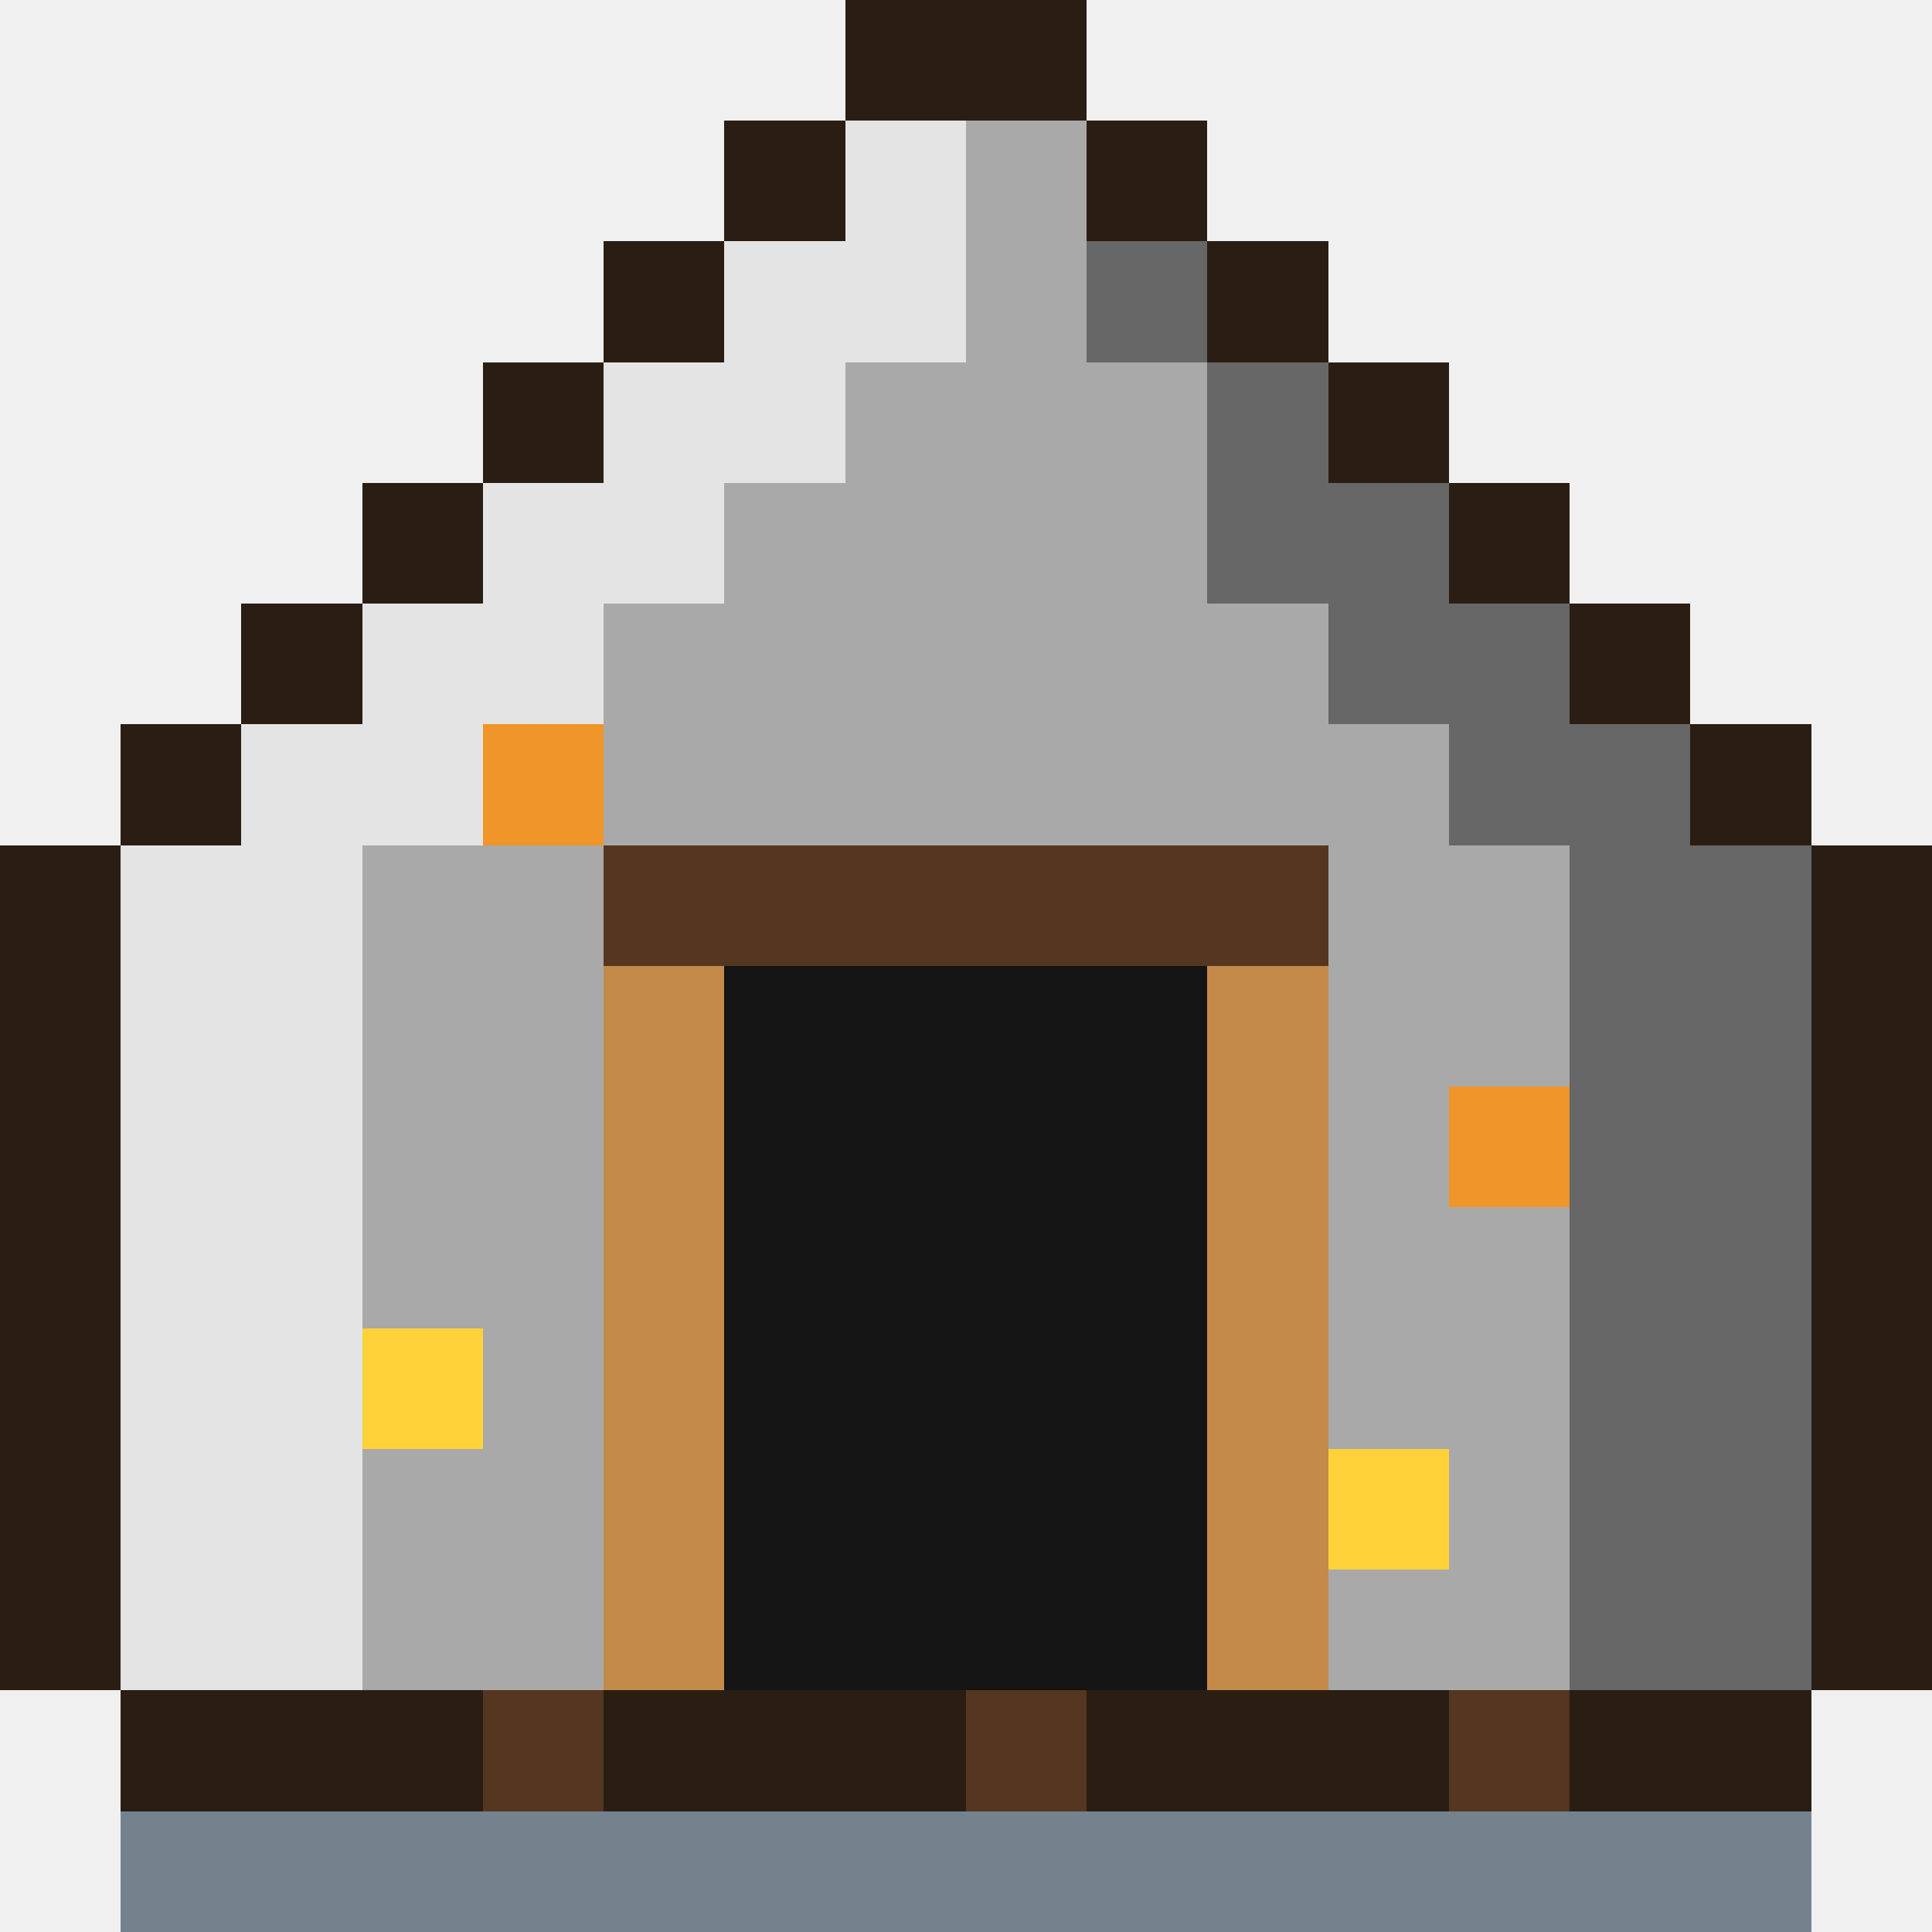
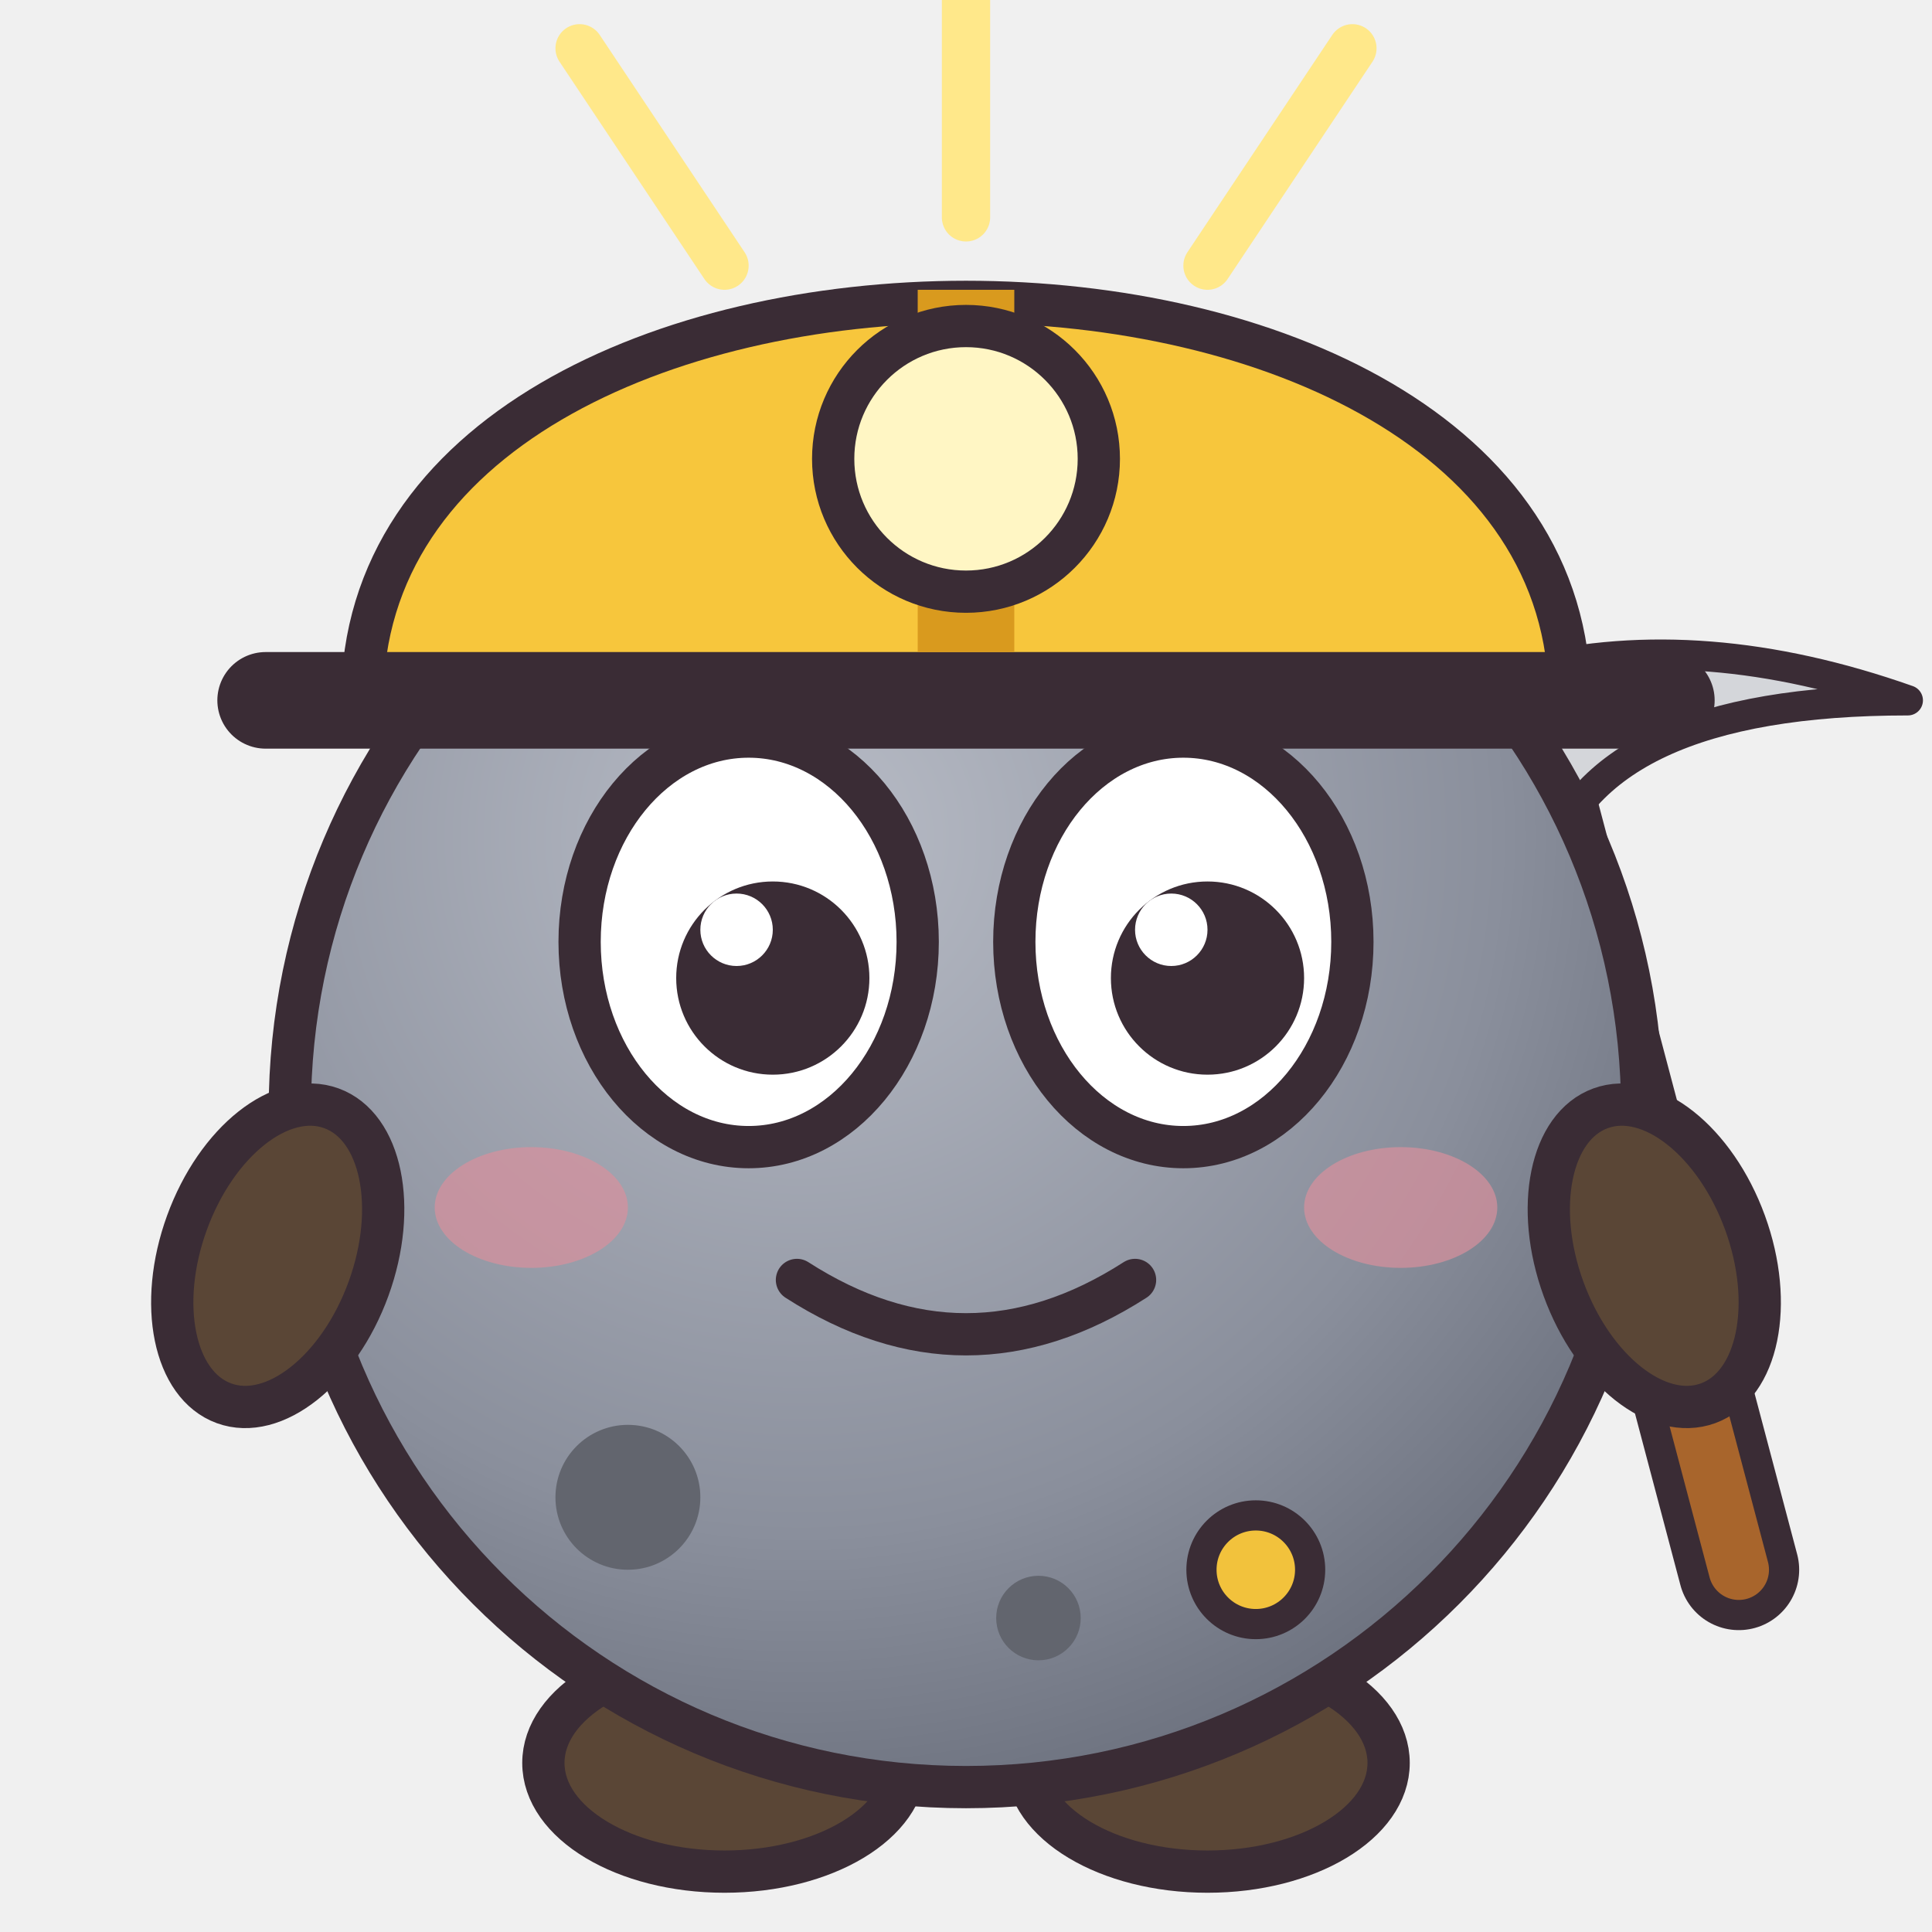
- <svg xmlns="http://www.w3.org/2000/svg" viewBox="0 0 16 16" width="64" height="64" shape-rendering="crispEdges">
-   <rect x="7" y="0" width="2" height="1" fill="#2a1e14" />
-   <rect x="6" y="1" width="1" height="1" fill="#2a1e14" />
-   <rect x="7" y="1" width="1" height="1" fill="#e4e4e4" />
-   <rect x="8" y="1" width="1" height="1" fill="#a9a9a9" />
-   <rect x="9" y="1" width="1" height="1" fill="#2a1e14" />
-   <rect x="5" y="2" width="1" height="1" fill="#2a1e14" />
-   <rect x="6" y="2" width="2" height="1" fill="#e4e4e4" />
-   <rect x="8" y="2" width="1" height="1" fill="#a9a9a9" />
-   <rect x="9" y="2" width="1" height="1" fill="#676767" />
-   <rect x="10" y="2" width="1" height="1" fill="#2a1e14" />
-   <rect x="4" y="3" width="1" height="1" fill="#2a1e14" />
-   <rect x="5" y="3" width="2" height="1" fill="#e4e4e4" />
-   <rect x="7" y="3" width="3" height="1" fill="#a9a9a9" />
-   <rect x="10" y="3" width="1" height="1" fill="#676767" />
-   <rect x="11" y="3" width="1" height="1" fill="#2a1e14" />
-   <rect x="3" y="4" width="1" height="1" fill="#2a1e14" />
-   <rect x="4" y="4" width="2" height="1" fill="#e4e4e4" />
-   <rect x="6" y="4" width="4" height="1" fill="#a9a9a9" />
-   <rect x="10" y="4" width="2" height="1" fill="#676767" />
-   <rect x="12" y="4" width="1" height="1" fill="#2a1e14" />
-   <rect x="2" y="5" width="1" height="1" fill="#2a1e14" />
-   <rect x="3" y="5" width="2" height="1" fill="#e4e4e4" />
-   <rect x="5" y="5" width="6" height="1" fill="#a9a9a9" />
-   <rect x="11" y="5" width="2" height="1" fill="#676767" />
-   <rect x="13" y="5" width="1" height="1" fill="#2a1e14" />
-   <rect x="1" y="6" width="1" height="1" fill="#2a1e14" />
-   <rect x="2" y="6" width="2" height="1" fill="#e4e4e4" />
-   <rect x="4" y="6" width="1" height="1" fill="#f0952a" />
-   <rect x="5" y="6" width="7" height="1" fill="#a9a9a9" />
-   <rect x="12" y="6" width="2" height="1" fill="#676767" />
-   <rect x="14" y="6" width="1" height="1" fill="#2a1e14" />
-   <rect x="0" y="7" width="1" height="1" fill="#2a1e14" />
-   <rect x="1" y="7" width="2" height="1" fill="#e4e4e4" />
-   <rect x="3" y="7" width="2" height="1" fill="#a9a9a9" />
-   <rect x="5" y="7" width="6" height="1" fill="#553620" />
-   <rect x="11" y="7" width="2" height="1" fill="#a9a9a9" />
-   <rect x="13" y="7" width="2" height="1" fill="#676767" />
-   <rect x="15" y="7" width="1" height="1" fill="#2a1e14" />
-   <rect x="0" y="8" width="1" height="1" fill="#2a1e14" />
-   <rect x="1" y="8" width="2" height="1" fill="#e4e4e4" />
-   <rect x="3" y="8" width="2" height="1" fill="#a9a9a9" />
-   <rect x="5" y="8" width="1" height="1" fill="#c48a4a" />
-   <rect x="6" y="8" width="4" height="1" fill="#141414" />
-   <rect x="10" y="8" width="1" height="1" fill="#c48a4a" />
-   <rect x="11" y="8" width="2" height="1" fill="#a9a9a9" />
-   <rect x="13" y="8" width="2" height="1" fill="#676767" />
-   <rect x="15" y="8" width="1" height="1" fill="#2a1e14" />
-   <rect x="0" y="9" width="1" height="1" fill="#2a1e14" />
-   <rect x="1" y="9" width="2" height="1" fill="#e4e4e4" />
-   <rect x="3" y="9" width="2" height="1" fill="#a9a9a9" />
-   <rect x="5" y="9" width="1" height="1" fill="#c48a4a" />
-   <rect x="6" y="9" width="4" height="1" fill="#141414" />
-   <rect x="10" y="9" width="1" height="1" fill="#c48a4a" />
-   <rect x="11" y="9" width="1" height="1" fill="#a9a9a9" />
-   <rect x="12" y="9" width="1" height="1" fill="#f0952a" />
-   <rect x="13" y="9" width="2" height="1" fill="#676767" />
-   <rect x="15" y="9" width="1" height="1" fill="#2a1e14" />
-   <rect x="0" y="10" width="1" height="1" fill="#2a1e14" />
-   <rect x="1" y="10" width="2" height="1" fill="#e4e4e4" />
-   <rect x="3" y="10" width="2" height="1" fill="#a9a9a9" />
-   <rect x="5" y="10" width="1" height="1" fill="#c48a4a" />
-   <rect x="6" y="10" width="4" height="1" fill="#141414" />
-   <rect x="10" y="10" width="1" height="1" fill="#c48a4a" />
-   <rect x="11" y="10" width="2" height="1" fill="#a9a9a9" />
-   <rect x="13" y="10" width="2" height="1" fill="#676767" />
-   <rect x="15" y="10" width="1" height="1" fill="#2a1e14" />
-   <rect x="0" y="11" width="1" height="1" fill="#2a1e14" />
-   <rect x="1" y="11" width="2" height="1" fill="#e4e4e4" />
-   <rect x="3" y="11" width="1" height="1" fill="#ffd23a" />
-   <rect x="4" y="11" width="1" height="1" fill="#a9a9a9" />
-   <rect x="5" y="11" width="1" height="1" fill="#c48a4a" />
-   <rect x="6" y="11" width="4" height="1" fill="#141414" />
-   <rect x="10" y="11" width="1" height="1" fill="#c48a4a" />
-   <rect x="11" y="11" width="2" height="1" fill="#a9a9a9" />
-   <rect x="13" y="11" width="2" height="1" fill="#676767" />
-   <rect x="15" y="11" width="1" height="1" fill="#2a1e14" />
-   <rect x="0" y="12" width="1" height="1" fill="#2a1e14" />
-   <rect x="1" y="12" width="2" height="1" fill="#e4e4e4" />
-   <rect x="3" y="12" width="2" height="1" fill="#a9a9a9" />
-   <rect x="5" y="12" width="1" height="1" fill="#c48a4a" />
-   <rect x="6" y="12" width="4" height="1" fill="#141414" />
-   <rect x="10" y="12" width="1" height="1" fill="#c48a4a" />
-   <rect x="11" y="12" width="1" height="1" fill="#ffd23a" />
-   <rect x="12" y="12" width="1" height="1" fill="#a9a9a9" />
-   <rect x="13" y="12" width="2" height="1" fill="#676767" />
-   <rect x="15" y="12" width="1" height="1" fill="#2a1e14" />
-   <rect x="0" y="13" width="1" height="1" fill="#2a1e14" />
-   <rect x="1" y="13" width="2" height="1" fill="#e4e4e4" />
-   <rect x="3" y="13" width="2" height="1" fill="#a9a9a9" />
-   <rect x="5" y="13" width="1" height="1" fill="#c48a4a" />
-   <rect x="6" y="13" width="4" height="1" fill="#141414" />
-   <rect x="10" y="13" width="1" height="1" fill="#c48a4a" />
-   <rect x="11" y="13" width="2" height="1" fill="#a9a9a9" />
-   <rect x="13" y="13" width="2" height="1" fill="#676767" />
-   <rect x="15" y="13" width="1" height="1" fill="#2a1e14" />
-   <rect x="1" y="14" width="3" height="1" fill="#2a1e14" />
-   <rect x="4" y="14" width="1" height="1" fill="#553620" />
-   <rect x="5" y="14" width="3" height="1" fill="#2a1e14" />
-   <rect x="8" y="14" width="1" height="1" fill="#553620" />
-   <rect x="9" y="14" width="3" height="1" fill="#2a1e14" />
-   <rect x="12" y="14" width="1" height="1" fill="#553620" />
-   <rect x="13" y="14" width="2" height="1" fill="#2a1e14" />
-   <rect x="1" y="15" width="14" height="1" fill="#74828e" />
+ <svg xmlns="http://www.w3.org/2000/svg" viewBox="0 0 160 160" width="160" height="160">
+   <defs>
+     <radialGradient id="b" cx=".38" cy=".3" r=".85">
+       <stop offset="0" stop-color="#b8bcc6" />
+       <stop offset=".6" stop-color="#8a8f9c" />
+       <stop offset="1" stop-color="#5c616e" />
+     </radialGradient>
+   </defs>
+   <path d="M144 130L126 62" fill="none" stroke="#3a2c35" stroke-width="10" stroke-linecap="round" />
+   <path d="M144 130L126 62" fill="none" stroke="#a8652c" stroke-width="5" stroke-linecap="round" />
+   <path d="M100 72q24-26 58-14-26 0-30 14-14-8-28 0z" fill="#d4d6da" stroke="#3a2c35" stroke-width="2.5" stroke-linejoin="round" stroke-linecap="round" />
+   <ellipse cx="60" cy="146" rx="15" ry="9" fill="#5a4636" stroke="#3a2c35" stroke-width="3.5" stroke-linejoin="round" stroke-linecap="round" />
+   <ellipse cx="100" cy="146" rx="15" ry="9" fill="#5a4636" stroke="#3a2c35" stroke-width="3.5" stroke-linejoin="round" stroke-linecap="round" />
+   <circle cx="80" cy="92" r="56" fill="url(#b)" stroke="#3a2c35" stroke-width="3.5" stroke-linejoin="round" stroke-linecap="round" />
+   <circle cx="52" cy="124" r="6" fill="#62656e" />
+   <circle cx="104" cy="130" r="4.5" fill="#f2c23c" stroke="#3a2c35" stroke-width="2.5" stroke-linejoin="round" stroke-linecap="round" />
+   <circle cx="86" cy="134" r="3.5" fill="#62656e" />
+   <ellipse cx="23" cy="104" rx="8" ry="13" transform="rotate(20 23 104)" fill="#5a4636" stroke="#3a2c35" stroke-width="3.5" stroke-linejoin="round" stroke-linecap="round" />
+   <ellipse cx="137" cy="104" rx="8" ry="13" transform="rotate(-20 137 104)" fill="#5a4636" stroke="#3a2c35" stroke-width="3.5" stroke-linejoin="round" stroke-linecap="round" />
+   <ellipse cx="62" cy="78" rx="14" ry="17" fill="#fff" stroke="#3a2c35" stroke-width="3.5" stroke-linejoin="round" stroke-linecap="round" />
+   <circle cx="64" cy="81" r="8" fill="#3a2c35" />
+   <circle cx="61" cy="77" r="3" fill="#fff" />
+   <ellipse cx="98" cy="78" rx="14" ry="17" fill="#fff" stroke="#3a2c35" stroke-width="3.5" stroke-linejoin="round" stroke-linecap="round" />
+   <circle cx="100" cy="81" r="8" fill="#3a2c35" />
+   <circle cx="97" cy="77" r="3" fill="#fff" />
+   <path d="M66 106q14 9 28 0" fill="none" stroke="#3a2c35" stroke-width="3.5" stroke-linejoin="round" stroke-linecap="round" />
+   <ellipse cx="44" cy="100" rx="8" ry="5" fill="#d8909c" opacity=".7" />
+   <ellipse cx="116" cy="100" rx="8" ry="5" fill="#d8909c" opacity=".7" />
+   <path d="M30 58C30 14 130 14 130 58z" fill="#f7c63c" stroke="#3a2c35" stroke-width="3.5" stroke-linejoin="round" stroke-linecap="round" />
+   <path d="M22 58h116" stroke="#3a2c35" stroke-linejoin="round" stroke-linecap="round" fill="none" stroke-width="8" />
+   <path d="M80 24v30" stroke="#d99a1e" stroke-width="8" />
+   <circle cx="80" cy="38" r="11" fill="#fff6c4" stroke="#3a2c35" stroke-width="3.5" stroke-linejoin="round" stroke-linecap="round" />
+   <path d="M60 22L48 4M100 22l12-18M80 18V0" stroke="#ffe88a" stroke-width="4" stroke-linecap="round" />
</svg>
